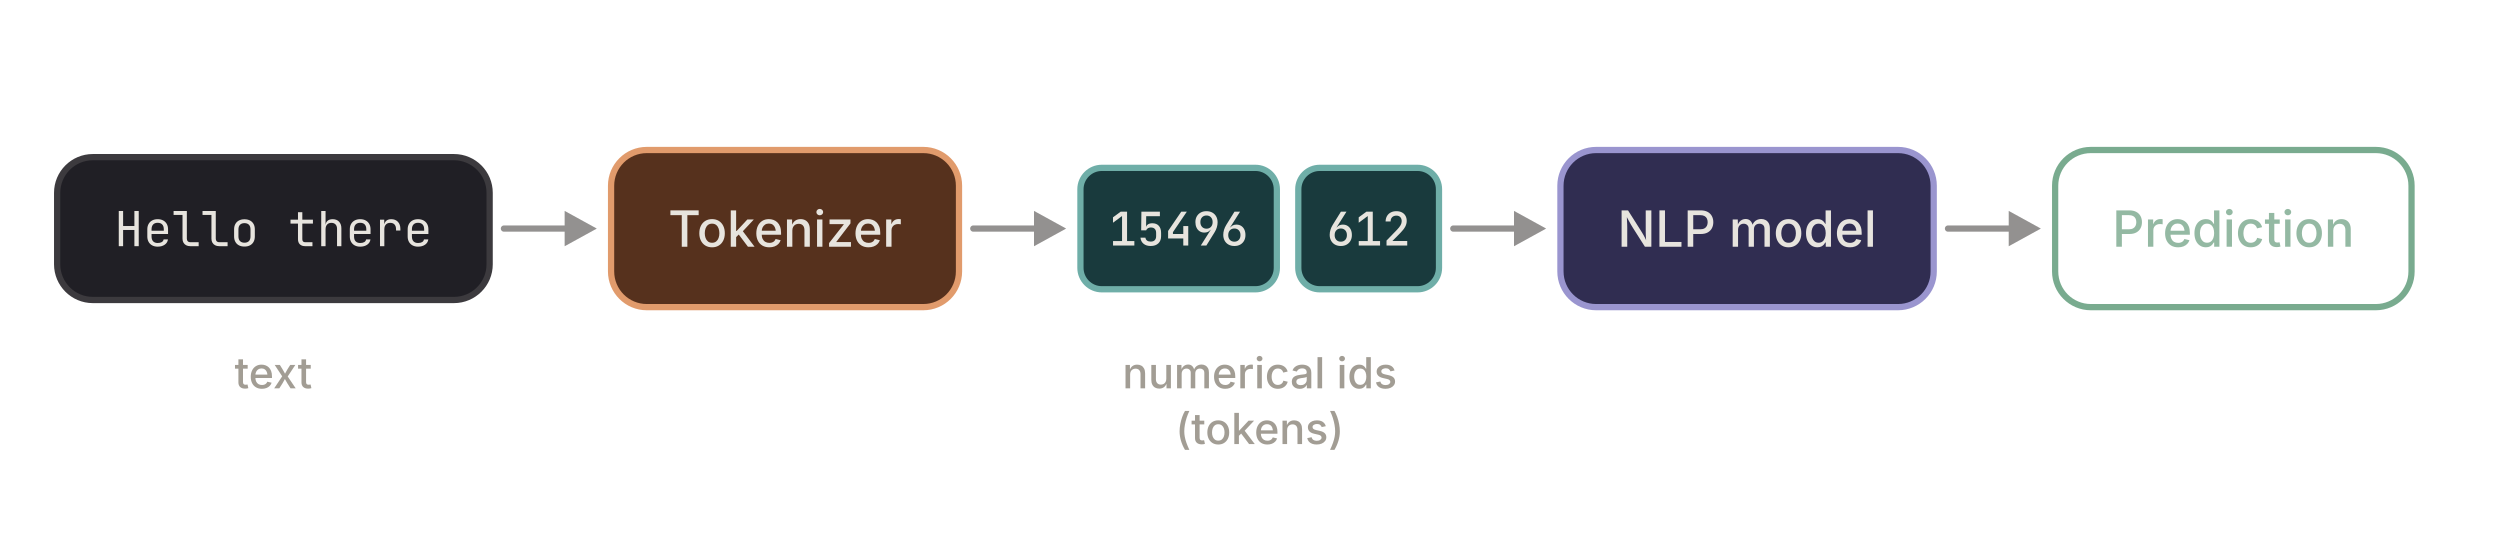
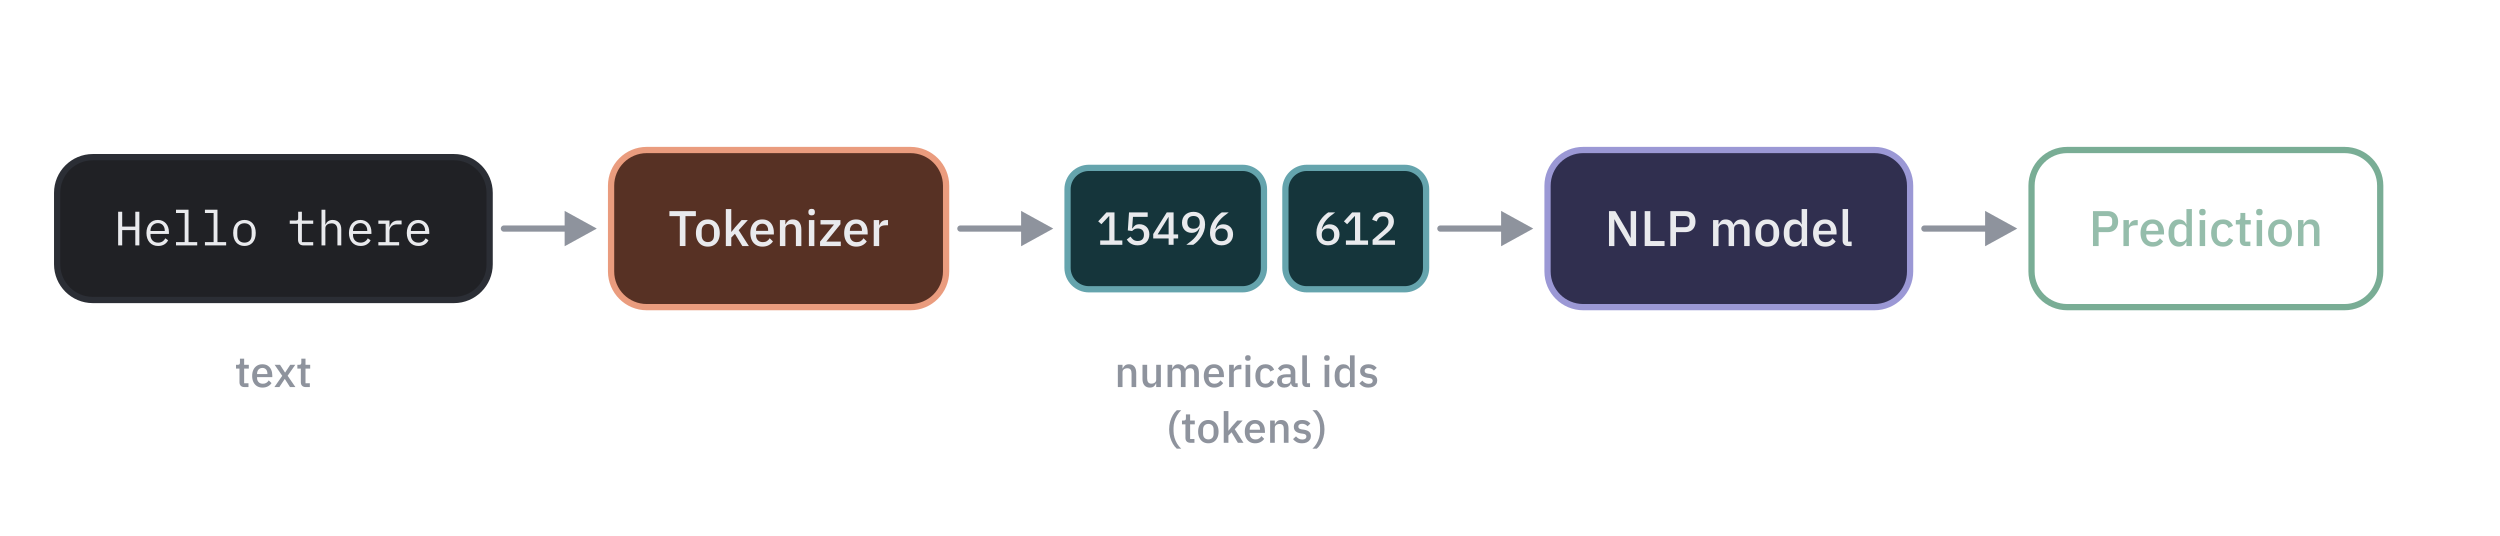
<svg xmlns="http://www.w3.org/2000/svg" width="700" height="150" viewBox="0 0 700 150" role="img" aria-label="How text reaches an NLP model: the text 'Hello there' goes into the tokenizer, which outputs the numerical ids (tokens) 15496 and 612; the NLP model turns them into a prediction.">
  <defs>
-     <path id="g-mono400-H" d="M93 0V730H183V418H417V730H507V0H417V336H183V0Z" />
-     <path id="g-mono400-e" d="M300 -10Q235 -10 186.5 16Q138 42 111.5 89.5Q85 137 85 200V350Q85 414 111.5 461Q138 508 186.5 534Q235 560 300 560Q365 560 413.5 534Q462 508 488.5 461Q515 414 515 350V253H173V200Q173 135 206 100.5Q239 66 300 66Q352 66 384 84.5Q416 103 423 140H513Q504 71 445.5 30.5Q387 -10 300 -10ZM427 313V350Q427 415 394.5 450Q362 485 300 485Q239 485 206 450Q173 415 173 350V321H434Z" />
-     <path id="g-mono400-h" d="M92 0V730H182V550V445H201L182 424Q182 489 221 524.5Q260 560 329 560Q412 560 461 509Q510 458 510 370V0H420V360Q420 419 388.5 451.5Q357 484 303 484Q247 484 214.5 449Q182 414 182 350V0Z" />
-     <path id="g-mono400-l" d="M375 0Q327 0 291 19Q255 38 235 73Q215 108 215 155V648H30V730H305V155Q305 121 324 101.5Q343 82 375 82H550V0Z" />
-     <path id="g-mono400-o" d="M300 -8Q234 -8 186 17Q138 42 111.5 89.5Q85 137 85 202V348Q85 414 111.5 461Q138 508 186 533Q234 558 300 558Q366 558 414 533Q462 508 488.5 461Q515 414 515 349V202Q515 137 488.5 89.5Q462 42 414 17Q366 -8 300 -8ZM300 72Q359 72 392 105Q425 138 425 202V348Q425 412 392 445Q359 478 300 478Q242 478 208.5 445Q175 412 175 348V202Q175 138 208.5 105Q242 72 300 72Z" />
-     <path id="g-mono400-r" d="M111 0V550H199V445H220L191 380Q191 469 229.5 514.5Q268 560 344 560Q431 560 482.5 505.5Q534 451 534 358V325H444V350Q444 415 412.5 449.5Q381 484 323 484Q266 484 233.5 449Q201 414 201 350V0Z" />
-     <path id="g-mono400-t" d="M360 0Q289 0 249.5 38Q210 76 210 145V468H55V550H210V705H300V550H520V468H300V145Q300 82 360 82H510V0Z" />
-     <path id="g-mono500-five" d="M298 -10Q203 -10 144 38.5Q85 87 78 169H185Q190 129 219 107Q248 85 299 85Q356 85 385.5 115.5Q415 146 415 201V272Q415 328 386 358.5Q357 389 300 389Q264 389 238 372.5Q212 356 200 327H93L98 730H496V632H201L199 405H227L198 379Q198 426 235 453Q272 480 334 480Q423 480 472.5 425.5Q522 371 522 272V201Q522 104 463 47Q404 -10 298 -10Z" />
-     <path id="g-mono500-four" d="M400 0V152H73V314L357 730H477L177 288V249H400V420H507V0Z" />
-     <path id="g-mono500-nine" d="M177 0 389 336 384 339Q364 310 330.5 294.5Q297 279 256 279Q197 279 153 307Q109 335 85 386Q61 437 61 505Q61 576 91 628.5Q121 681 174.5 710.5Q228 740 299 740Q371 740 425 710Q479 680 509 626Q539 572 539 500Q539 447 522.5 392Q506 337 475 287L297 0ZM300 363Q360 363 396 402Q432 441 432 505Q432 569 396 608Q360 647 300 647Q240 647 204 608Q168 569 168 505Q168 441 204 402Q240 363 300 363Z" />
-     <path id="g-mono500-one" d="M87 0V96H281V636L86 491V608L253 730H389V96H546V0Z" />
-     <path id="g-mono500-six" d="M301 -10Q229 -10 175 20Q121 50 91 104.5Q61 159 61 230Q61 284 77.5 338.5Q94 393 125 443L303 730H423L211 394L216 391Q236 420 269.5 435.5Q303 451 344 451Q403 451 447 423Q491 395 515 344.5Q539 294 539 225Q539 155 509 102Q479 49 426 19.5Q373 -10 301 -10ZM300 83Q360 83 396 122Q432 161 432 225Q432 289 396 328Q360 367 300 367Q240 367 204 328Q168 289 168 225Q168 161 204 122Q240 83 300 83Z" />
-     <path id="g-mono500-two" d="M85 0V107L311 340Q363 394 387.5 437.5Q412 481 412 524Q412 580 381.5 612Q351 644 298 644Q240 644 206.5 610.5Q173 577 173 519H65Q67 587 96 636.5Q125 686 177 713Q229 740 299 740Q366 740 416 714Q466 688 493 641Q520 594 520 530Q520 465 486.5 403Q453 341 377 265L212 98H531V0Z" />
-     <path id="g-sans500-L" d="M165 0V1490H393V196H1068V0Z" />
-     <path id="g-sans500-N" d="M165 0V1490H428L989 603Q1017 559 1052 498Q1087 437 1126 360.5Q1165 284 1203 194H1175Q1166 279 1161.5 362.5Q1157 446 1155 519Q1153 592 1153 642V1490H1384V0H1120L617 793Q577 858 538.5 924Q500 990 453.5 1076.5Q407 1163 340 1287H376Q381 1177 386 1081.5Q391 986 393.5 912.5Q396 839 396 795V0Z" />
-     <path id="g-sans500-P" d="M165 0V1490H699Q871 1490 986 1426Q1101 1362 1158 1253Q1215 1144 1215 1006Q1215 868 1157.5 758.5Q1100 649 985 585.5Q870 522 697 522H332V715H675Q785 715 853 753Q921 791 952.5 857Q984 923 984 1006Q984 1090 952.5 1155.5Q921 1221 852.5 1258Q784 1295 673 1295H393V0Z" />
-     <path id="g-sans500-T" d="M90 1294V1490H1247V1294H784V0H555V1294Z" />
-     <path id="g-sans500-a" d="M461 -25Q355 -25 269 14.5Q183 54 133 130Q83 206 83 316Q83 411 119.5 472Q156 533 218.5 569Q281 605 357.5 623Q434 641 513 650Q612 662 674 669.5Q736 677 765.5 694.5Q795 712 795 751V757Q795 820 771 863Q747 906 699.5 929.5Q652 953 581 953Q508 953 455.5 930.5Q403 908 370.5 873Q338 838 322 800L115 854Q153 954 224 1015Q295 1076 387 1104Q479 1132 577 1132Q645 1132 721 1116Q797 1100 864 1058Q931 1016 973 940Q1015 864 1015 742V0H802V153H791Q769 110 726 69Q683 28 617.5 1.5Q552 -25 461 -25ZM510 152Q600 152 664 187Q728 222 762 280Q796 338 796 403V546Q784 534 750.5 524.5Q717 515 674 507.5Q631 500 591 495Q551 490 525 487Q463 479 411.5 460Q360 441 329.5 406Q299 371 299 313Q299 260 326.5 224Q354 188 401 170Q448 152 510 152Z" />
-     <path id="g-sans500-c" d="M618 -23Q460 -23 343 49Q226 121 161 251Q96 381 96 553Q96 727 161 857.5Q226 988 343 1060Q460 1132 618 1132Q705 1132 781 1109.5Q857 1087 918.5 1044.5Q980 1002 1022.5 940.5Q1065 879 1086 802L877 752Q866 795 843 830.5Q820 866 787.5 892Q755 918 712.5 932Q670 946 619 946Q518 946 451.5 892.5Q385 839 352.5 750Q320 661 320 553Q320 446 352.5 357.5Q385 269 451.5 216Q518 163 619 163Q671 163 714 177.5Q757 192 791 218.5Q825 245 848 282.5Q871 320 881 365L1089 315Q1069 236 1026 173.5Q983 111 921.5 67Q860 23 783 0Q706 -23 618 -23Z" />
-     <path id="g-sans500-d" d="M564 -22Q428 -22 322 47.5Q216 117 156 246.5Q96 376 96 556Q96 738 157 867Q218 996 324 1064Q430 1132 564 1132Q668 1132 731.5 1097.5Q795 1063 831 1017Q867 971 886 936H898V1490H1118V0H904V175H886Q867 139 830 93Q793 47 729 12.5Q665 -22 564 -22ZM612 165Q706 165 770.5 215Q835 265 868.5 353.5Q902 442 902 558Q902 675 869 761.5Q836 848 771.5 896.5Q707 945 612 945Q515 945 450.5 894Q386 843 353.5 755.5Q321 668 321 558Q321 447 354 358Q387 269 452 217Q517 165 612 165Z" />
-     <path id="g-sans500-e" d="M630 -23Q465 -23 345 48Q225 119 160.5 248Q96 377 96 551Q96 723 159.5 854Q223 985 339 1058.5Q455 1132 611 1132Q707 1132 796 1100.5Q885 1069 956 1002Q1027 935 1068.5 828.5Q1110 722 1110 570V492H219V656H997L894 602Q894 705 862 783.5Q830 862 767.5 906Q705 950 611 950Q518 950 452 905Q386 860 351.5 786.5Q317 713 317 626V514Q317 399 356.5 319.5Q396 240 467 199.5Q538 159 632 159Q694 159 744 176.5Q794 194 830.5 229.5Q867 265 886 317L1093 268Q1066 182 1002.5 116Q939 50 844.5 13.5Q750 -23 630 -23Z" />
-     <path id="g-sans500-i" d="M148 0V1118H368V0ZM259 1289Q202 1289 161.5 1327Q121 1365 121 1419Q121 1474 161.5 1512Q202 1550 259 1550Q316 1550 357 1512Q398 1474 398 1419Q398 1365 357 1327Q316 1289 259 1289Z" />
-     <path id="g-sans500-k" d="M351 377V646H388L829 1118H1093L588 577H551ZM148 0V1490H368V0ZM852 0 455 528 607 684 1124 0Z" />
-     <path id="g-sans500-l" d="M368 1490V0H148V1490Z" />
-     <path id="g-sans500-m" d="M148 0V1118H357L363 859H346Q370 954 420 1015Q470 1076 537 1106.5Q604 1137 677 1137Q799 1137 874 1061.5Q949 986 975 851H947Q969 943 1023 1007Q1077 1071 1153.5 1104Q1230 1137 1317 1137Q1416 1137 1496.5 1094Q1577 1051 1624 966Q1671 881 1671 754V0H1451V732Q1451 844 1388.5 894Q1326 944 1241 944Q1172 944 1122 915Q1072 886 1045 834.5Q1018 783 1018 716V0H801V746Q801 836 743.5 890Q686 944 597 944Q536 944 483.5 915.5Q431 887 399.5 831.5Q368 776 368 695V0Z" />
-     <path id="g-sans500-n" d="M368 662V0H148V1118H358L360 844H337Q386 994 479 1063Q572 1132 704 1132Q818 1132 903 1084Q988 1036 1036 942.5Q1084 849 1084 710V0H864V683Q864 804 801 872Q738 940 628 940Q554 940 495 907.5Q436 875 402 813Q368 751 368 662Z" />
-     <path id="g-sans500-o" d="M618 -23Q461 -23 343.5 49Q226 121 161 251Q96 381 96 553Q96 727 161 857.5Q226 988 343.5 1060Q461 1132 618 1132Q776 1132 893.5 1060Q1011 988 1076 857.5Q1141 727 1141 553Q1141 381 1076 251Q1011 121 893.5 49Q776 -23 618 -23ZM618 163Q720 163 786.5 216.5Q853 270 885.5 358.5Q918 447 918 553Q918 660 885.5 749.5Q853 839 786.5 892.5Q720 946 618 946Q517 946 451 892.5Q385 839 352.5 750Q320 661 320 553Q320 447 352.5 358.5Q385 270 451 216.5Q517 163 618 163Z" />
-     <path id="g-sans500-parenleft" d="M202 607Q202 771 235.5 949.5Q269 1128 327 1293.5Q385 1459 460 1581H669Q594 1425 539 1255.5Q484 1086 455 920Q426 754 426 607Q426 475 451.5 340Q477 205 531 53.5Q585 -98 669 -279H460Q333 -64 267.5 161Q202 386 202 607Z" />
-     <path id="g-sans500-parenright" d="M86 -279Q173 -94 226.5 58.5Q280 211 305 345Q330 479 330 607Q330 754 300.5 920Q271 1086 216.5 1255.5Q162 1425 86 1581H296Q371 1459 429.5 1293.5Q488 1128 521 949Q554 770 554 607Q554 383 487.5 158Q421 -67 296 -279Z" />
-     <path id="g-sans500-r" d="M148 0V1118H361V938H373Q404 1030 481 1082Q558 1134 656 1134Q677 1134 704 1132.5Q731 1131 749 1128V918Q737 922 703 926Q669 930 634 930Q558 930 497 898Q436 866 402 809.5Q368 753 368 679V0Z" />
-     <path id="g-sans500-s" d="M549 -23Q428 -23 333.5 12Q239 47 178.5 115.5Q118 184 98 283L305 326Q328 239 391 197Q454 155 551 155Q657 155 720 199.5Q783 244 783 306Q783 360 744.5 395Q706 430 626 447L438 490Q282 525 206 602Q130 679 130 799Q130 899 186 974Q242 1049 339 1090.5Q436 1132 563 1132Q684 1132 770 1097Q856 1062 909.5 999Q963 936 986 853L789 810Q768 869 716 913.5Q664 958 565 958Q474 958 413 917Q352 876 352 813Q352 757 392.5 722.5Q433 688 525 667L705 627Q860 592 935 517Q1010 442 1010 325Q1010 223 951.5 144.5Q893 66 789.5 21.5Q686 -23 549 -23Z" />
-     <path id="g-sans500-t" d="M626 1118V939H20V1118ZM183 1384H403V302Q403 235 431.5 203.5Q460 172 525 172Q542 172 570 176Q598 180 618 184L657 8Q622 -4 582 -9.5Q542 -15 503 -15Q351 -15 267 63.5Q183 142 183 284Z" />
-     <path id="g-sans500-u" d="M529 -14Q415 -14 329 34Q243 82 195.5 176Q148 270 148 408V1118H368V435Q368 314 431.5 246Q495 178 604 178Q679 178 737.5 210.5Q796 243 830 305.5Q864 368 864 456V1118H1084V0H874L873 274H894Q845 122 751 54Q657 -14 529 -14Z" />
-     <path id="g-sans500-x" d="M57 0 496 659 495 489 80 1118H328L454 914Q506 830 545.5 753Q585 676 626 604H525Q568 676 604 753Q640 830 694 914L823 1118H1067L648 483V648L1084 0H837L687 238Q635 321 596 396Q557 471 516 541H618Q578 471 542 396Q506 321 454 238L302 0Z" />
-     <path id="g-sans500-z" d="M124 0V150L726 916V926H143V1118H1001V956L422 202V192H1021V0Z" />
+     <path id="g-mono400-H" d="M436 317H164V0H80V698H164V390H436V698H520V0H436Z" />
+     <path id="g-mono400-e" d="M309 -12Q253 -12 208.5 7Q164 26 132.5 61.5Q101 97 84 146.5Q67 196 67 257Q67 319 84.5 369Q102 419 133 454.5Q164 490 207.5 509Q251 528 304 528Q356 528 398.5 509Q441 490 471 456.5Q501 423 517 377Q533 331 533 276V238H151V214Q151 180 162 151Q173 122 193.5 101Q214 80 243.5 68.5Q273 57 309 57Q361 57 399 81Q437 105 457 147L516 107Q493 55 439.5 21.5Q386 -12 309 -12ZM304 462Q271 462 243 450Q215 438 194.5 417Q174 396 162.5 367.5Q151 339 151 305V298H447V309Q447 343 436.5 371Q426 399 407.5 419.5Q389 440 362.5 451Q336 462 304 462Z" />
+     <path id="g-mono400-h" d="M98 740H178V432H182Q190 451 202 468.5Q214 486 231.5 499Q249 512 273 520Q297 528 329 528Q410 528 459 476.5Q508 425 508 331V0H428V317Q428 388 397 422.5Q366 457 306 457Q282 457 259 451Q236 445 218 433Q200 421 189 402Q178 383 178 358V0H98Z" />
+     <path id="g-mono400-l" d="M80 68H260V672H80V740H340V68H520V0H80Z" />
+     <path id="g-mono400-o" d="M300 -12Q246 -12 202.5 7Q159 26 128.5 61.5Q98 97 82 146.5Q66 196 66 258Q66 319 82 369Q98 419 128.5 454.5Q159 490 202.5 509Q246 528 300 528Q354 528 397.5 509Q441 490 471.5 454.5Q502 419 518 369Q534 319 534 258Q534 196 518 146.5Q502 97 471.5 61.5Q441 26 397.5 7Q354 -12 300 -12ZM300 57Q367 57 408 97Q449 137 449 221V295Q449 379 408 419Q367 459 300 459Q233 459 192 419Q151 379 151 295V221Q151 137 192 97Q233 57 300 57Z" />
+     <path id="g-mono400-r" d="M77 68H228V448H77V516H308V386H313Q329 447 373.5 481.5Q418 516 487 516H559V436H462Q393 436 350.5 396Q308 356 308 291V68H508V0H77Z" />
+     <path id="g-mono400-t" d="M325 0Q266 0 238.5 33Q211 66 211 118V448H39V516H167Q193 516 203.5 526.5Q214 537 214 563V698H291V516H526V448H291V68H526V0Z" />
+     <path id="g-mono500-five" d="M511 601H194L176 353H184Q208 394 242 418.5Q276 443 335 443Q380 443 418.5 428Q457 413 485.5 385Q514 357 530.5 316.5Q547 276 547 225Q547 173 530 129.5Q513 86 481 54.5Q449 23 402 5.5Q355 -12 295 -12Q248 -12 211.5 -1.5Q175 9 146.5 26.5Q118 44 97 66.5Q76 89 60 113L142 177Q155 157 169.5 139.5Q184 122 202 109Q220 96 243.5 89Q267 82 297 82Q362 82 396 117.5Q430 153 430 214V222Q430 283 395.5 317Q361 351 297 351Q250 351 223 334Q196 317 176 296L83 309L109 698H511Z" />
+     <path id="g-mono500-four" d="M362 0V136H30V232L322 698H469V224H567V136H469V0ZM125 224H362V595H356Z" />
+     <path id="g-mono500-nine" d="M547 438Q547 362 524 295Q501 228 464 172Q427 116 382 72Q337 28 293 0H143Q203 43 251 83Q299 123 334.5 165Q370 207 394 253.5Q418 300 431 357L424 359Q413 338 398 319.5Q383 301 363 287Q343 273 317 265Q291 257 258 257Q213 257 175 272Q137 287 109 315.5Q81 344 65.5 384Q50 424 50 474Q50 526 67.5 569.5Q85 613 117.5 644Q150 675 196 692.5Q242 710 298 710Q356 710 402.5 691Q449 672 481 636.5Q513 601 530 551Q547 501 547 438ZM299 346Q362 346 397 380.5Q432 415 432 478V488Q432 551 397 585.5Q362 620 299 620Q235 620 200 585.5Q165 551 165 488V478Q165 415 200 380.5Q235 346 299 346Z" />
+     <path id="g-mono500-one" d="M88 0V93H284V616H276L114 443L45 505L223 698H396V93H565V0Z" />
+     <path id="g-mono500-six" d="M302 -12Q243 -12 197 7Q151 26 119 61.5Q87 97 70 147Q53 197 53 260Q53 336 76 403Q99 470 136 526Q173 582 218 625.5Q263 669 307 698H457Q397 655 349 615Q301 575 265.5 533Q230 491 206 444.5Q182 398 169 341L176 339Q187 360 202 378.5Q217 397 237 411Q257 425 283 433Q309 441 342 441Q387 441 425 426Q463 411 491 382.5Q519 354 534.5 314Q550 274 550 224Q550 172 532.5 128.5Q515 85 482.5 54Q450 23 404 5.5Q358 -12 302 -12ZM301 78Q365 78 400 112.5Q435 147 435 210V220Q435 283 400 317.5Q365 352 301 352Q238 352 203 317.5Q168 283 168 220V210Q168 147 203 112.5Q238 78 301 78Z" />
+     <path id="g-mono500-two" d="M545 0H63V107L291 306Q345 354 374.5 397Q404 440 404 488V499Q404 554 374 583.5Q344 613 287 613Q229 613 197.5 582Q166 551 152 503L54 540Q64 573 83 603.5Q102 634 131.5 658Q161 682 201.5 696Q242 710 295 710Q349 710 391.5 694.5Q434 679 463 652Q492 625 507 587.5Q522 550 522 505Q522 463 509.5 427.5Q497 392 474.5 359.5Q452 327 421 297Q390 267 353 237L184 95H545Z" />
+     <path id="g-sans500-L" d="M483 0H86V698H199V100H483Z" />
+     <path id="g-sans500-N" d="M502 0 274 385 197 534H194V382V0H86V698H213L440 313L517 164H520V316V698H628V0Z" />
+     <path id="g-sans500-P" d="M199 0H86V698H386Q450 698 495.5 672Q541 646 565 599Q589 552 589 488Q589 425 565 378Q541 331 495.5 304.5Q450 278 386 278H199ZM199 599V377H379Q407 377 427.5 387Q448 397 459 416.5Q470 436 470 464V512Q470 541 459 560Q448 579 427.5 589Q407 599 379 599Z" />
+     <path id="g-sans500-T" d="M553 598H345V0H232V598H24V698H553Z" />
+     <path id="g-sans500-a" d="M520 0H459Q429 0 407.5 13.5Q386 27 375 52Q364 77 364 111V120L395 87H360Q345 39 305 13.5Q265 -12 208 -12Q128 -12 84 30Q40 72 40 143Q40 195 65.5 229.5Q91 264 140 281.5Q189 299 262 299H356V343Q356 390 330 416.5Q304 443 249 443Q204 443 174.5 422.5Q145 402 125 372L60 431Q86 475 133.5 503.5Q181 532 256 532Q356 532 410.5 484.5Q465 437 465 350V89H520ZM356 229H264Q207 229 179 211Q151 193 151 159V141Q151 107 175 89Q199 71 239 71Q273 71 299 81Q325 91 340.5 110Q356 129 356 154Z" />
+     <path id="g-sans500-c" d="M279 -12Q166 -12 104 61.5Q42 135 42 260Q42 385 104 458.5Q166 532 279 532Q357 532 407 497Q457 462 479 404L389 362Q378 398 350 419.5Q322 441 279 441Q219 441 188 403.5Q157 366 157 306V214Q157 154 188 116Q219 78 279 78Q326 78 355 101.5Q384 125 401 164L483 120Q458 56 406 22Q354 -12 279 -12Z" />
+     <path id="g-sans500-d" d="M405 0V86H400Q382 40 344 14Q306 -12 254 -12Q189 -12 142.5 20.5Q96 53 71.5 114Q47 175 47 260Q47 346 71.5 406.5Q96 467 142.5 499.5Q189 532 254 532Q306 532 345 506.5Q384 481 400 434H405V740H514V0ZM287 80Q320 80 346.5 91.5Q373 103 389 123.5Q405 144 405 174V350Q405 377 389 397Q373 417 346.5 428Q320 439 287 439Q231 439 196.5 402Q162 365 162 305V215Q162 155 196.5 117.5Q231 80 287 80Z" />
+     <path id="g-sans500-e" d="M283 -12Q209 -12 155 21.5Q101 55 71.5 116Q42 177 42 260Q42 343 71 403.5Q100 464 153 498Q206 532 280 532Q357 532 408.5 497.5Q460 463 486 404Q512 345 512 273V232H156V215Q156 155 191.5 116.5Q227 78 293 78Q341 78 374 99Q407 120 429 156L494 93Q464 46 409.5 17Q355 -12 283 -12ZM282 447Q244 447 215.5 429.5Q187 412 171.5 381.5Q156 351 156 311V304H398V314Q398 354 384 384Q370 414 344 430.5Q318 447 282 447Z" />
+     <path id="g-sans500-i" d="M133 613Q99 613 83.5 629Q68 645 68 670V687Q68 712 83.5 728Q99 744 133 744Q167 744 182 728Q197 712 197 687V670Q197 645 182 629Q167 613 133 613ZM78 0V520H187V0Z" />
+     <path id="g-sans500-k" d="M78 0V740H187V385V285H192L265 377L394 520H519L335 317L539 0H408L260 245L187 169V0Z" />
+     <path id="g-sans500-l" d="M259 0H190Q134 0 106 29.5Q78 59 78 109V740H187V89H259Z" />
+     <path id="g-sans500-m" d="M187 0H78V520H187V434H192Q208 475 240.5 503.5Q273 532 332 532Q384 532 425 506.5Q466 481 485 426H488Q502 469 542 500.5Q582 532 646 532Q724 532 766.5 479Q809 426 809 330V0H700V317Q700 378 677 408.5Q654 439 605 439Q578 439 553 429.5Q528 420 513 400Q498 380 498 350V0H389V317Q389 378 366 408.5Q343 439 295 439Q268 439 243 429.5Q218 420 202.5 400Q187 380 187 350Z" />
+     <path id="g-sans500-n" d="M187 0H78V520H187V434H192Q209 476 243.5 504Q278 532 338 532Q418 532 462.5 479Q507 426 507 330V0H398V317Q398 378 374.5 408.5Q351 439 300 439Q271 439 245.5 429.5Q220 420 203.5 400Q187 380 187 350Z" />
+     <path id="g-sans500-o" d="M281 -12Q208 -12 154.5 21.5Q101 55 71.5 116Q42 177 42 260Q42 343 71.5 404Q101 465 154.5 498.5Q208 532 281 532Q353 532 406.5 498.5Q460 465 489.5 404Q519 343 519 260Q519 177 489.5 116Q460 55 406.5 21.5Q353 -12 281 -12ZM281 79Q337 79 370.5 113.5Q404 148 404 216V304Q404 372 370.5 406.5Q337 441 281 441Q226 441 191.5 406.5Q157 372 157 304V216Q157 148 191.5 113.5Q226 79 281 79Z" />
+     <path id="g-sans500-parenleft" d="M63 312Q63 409 87 494.5Q111 580 151 648.5Q191 717 242 760H345Q291 710 250.5 643.5Q210 577 188 502Q166 427 166 351V271Q166 194 188.5 118Q211 42 251 -23.5Q291 -89 345 -137H241Q193 -95 152.5 -27Q112 41 87.5 128Q63 215 63 312Z" />
+     <path id="g-sans500-parenright" d="M273 312Q273 215 249 128.5Q225 42 184.5 -26.5Q144 -95 94 -137H-8Q46 -89 86 -22.5Q126 44 148 119.5Q170 195 170 271V351Q170 428 148 503.5Q126 579 86 645Q46 711 -8 760H95Q145 717 185 649Q225 581 249 495Q273 409 273 312Z" />
+     <path id="g-sans500-r" d="M187 0H78V520H187V417H192Q200 443 217.5 466.5Q235 490 264 505Q293 520 335 520H364V415H321Q278 415 248 405Q218 395 202.5 377Q187 359 187 332Z" />
+     <path id="g-sans500-s" d="M243 -12Q170 -12 119.5 14Q69 40 32 86L102 150Q131 116 166.5 96Q202 76 249 76Q297 76 320.5 94.5Q344 113 344 146Q344 171 327.5 188Q311 205 270 211L222 217Q170 225 131 243Q92 261 71.5 292.5Q51 324 51 372Q51 448 104.5 490Q158 532 244 532Q291 532 326 522Q361 512 388 493.5Q415 475 438 449L371 385Q351 409 318.5 426.5Q286 444 244 444Q200 444 178 426.5Q156 409 156 379Q156 349 175.5 334Q195 319 236 312L284 306Q370 293 409.5 255.5Q449 218 449 155Q449 105 423.5 67.5Q398 30 352 9Q306 -12 243 -12Z" />
+     <path id="g-sans500-t" d="M317 0H222Q166 0 136.5 30.5Q107 61 107 114V431H26V520H70Q97 520 107.5 532Q118 544 118 571V662H216V520H325V431H216V89H317Z" />
+     <path id="g-sans500-u" d="M393 0V86H388Q374 47 340.5 17.5Q307 -12 242 -12Q163 -12 118 40.5Q73 93 73 189V520H182V203Q182 143 206.5 111.5Q231 80 281 80Q310 80 335.5 90Q361 100 377 120Q393 140 393 170V520H502V0Z" />
+     <path id="g-sans500-x" d="M20 0 203 263 25 520H151L268 339H271L390 520H507L329 264L510 0H384L264 189H261L136 0Z" />
+     <path id="g-sans500-z" d="M451 0H36V88L315 431H45V520H444V436L161 89H451Z" />
  </defs>
-   <path d="M141.1 64 L159.9 64" fill="none" stroke="#939190" stroke-width="1.75" stroke-linecap="round" stroke-linejoin="round" />
-   <path d="M167.1 64 L158.1 68.95 L158.1 59.05 Z" fill="#939190" />
-   <path d="M272.52 64 L291.32 64" fill="none" stroke="#939190" stroke-width="1.75" stroke-linecap="round" stroke-linejoin="round" />
-   <path d="M298.52 64 L289.52 68.95 L289.52 59.05 Z" fill="#939190" />
-   <path d="M406.92 64 L425.72 64" fill="none" stroke="#939190" stroke-width="1.75" stroke-linecap="round" stroke-linejoin="round" />
-   <path d="M432.92 64 L423.92 68.95 L423.92 59.05 Z" fill="#939190" />
-   <path d="M545.44 64 L564.24 64" fill="none" stroke="#939190" stroke-width="1.75" stroke-linecap="round" stroke-linejoin="round" />
-   <path d="M571.44 64 L562.44 68.95 L562.44 59.05 Z" fill="#939190" />
-   <rect x="16" y="44" width="121.1" height="40" rx="10" fill="#201F25" stroke="#3C3A3E" stroke-width="1.75" />
-   <g fill="#E7E4DE">
-     <use href="#g-mono400-H" transform="translate(32 68.93) scale(0.0135 -0.0135)" />
-     <use href="#g-mono400-e" transform="translate(40.1 68.93) scale(0.0135 -0.0135)" />
-     <use href="#g-mono400-l" transform="translate(48.2 68.93) scale(0.0135 -0.0135)" />
-     <use href="#g-mono400-l" transform="translate(56.3 68.93) scale(0.0135 -0.0135)" />
-     <use href="#g-mono400-o" transform="translate(64.4 68.93) scale(0.0135 -0.0135)" />
-     <use href="#g-mono400-t" transform="translate(80.6 68.93) scale(0.0135 -0.0135)" />
-     <use href="#g-mono400-h" transform="translate(88.7 68.93) scale(0.0135 -0.0135)" />
-     <use href="#g-mono400-e" transform="translate(96.8 68.93) scale(0.0135 -0.0135)" />
-     <use href="#g-mono400-r" transform="translate(104.9 68.93) scale(0.0135 -0.0135)" />
-     <use href="#g-mono400-e" transform="translate(113 68.93) scale(0.0135 -0.0135)" />
+   <path d="M141.1 64 L159.9 64" fill="none" stroke="#8E939D" stroke-width="1.75" stroke-linecap="round" stroke-linejoin="round" />
+   <path d="M167.1 64 L158.1 68.95 L158.1 59.05 Z" fill="#8E939D" />
+   <path d="M268.91 64 L287.71 64" fill="none" stroke="#8E939D" stroke-width="1.75" stroke-linecap="round" stroke-linejoin="round" />
+   <path d="M294.91 64 L285.91 68.95 L285.91 59.05 Z" fill="#8E939D" />
+   <path d="M403.31 64 L422.11 64" fill="none" stroke="#8E939D" stroke-width="1.75" stroke-linecap="round" stroke-linejoin="round" />
+   <path d="M429.31 64 L420.31 68.95 L420.31 59.05 Z" fill="#8E939D" />
+   <path d="M538.83 64 L557.63 64" fill="none" stroke="#8E939D" stroke-width="1.75" stroke-linecap="round" stroke-linejoin="round" />
+   <path d="M564.83 64 L555.83 68.95 L555.83 59.05 Z" fill="#8E939D" />
+   <rect x="16" y="44" width="121.1" height="40" rx="10" fill="#202125" stroke="#2B2E35" stroke-width="1.75" />
+   <g fill="#E9EAED">
+     <use href="#g-mono400-H" transform="translate(32 68.71) scale(0.0135 -0.0135)" />
+     <use href="#g-mono400-e" transform="translate(40.1 68.71) scale(0.0135 -0.0135)" />
+     <use href="#g-mono400-l" transform="translate(48.2 68.71) scale(0.0135 -0.0135)" />
+     <use href="#g-mono400-l" transform="translate(56.3 68.71) scale(0.0135 -0.0135)" />
+     <use href="#g-mono400-o" transform="translate(64.4 68.71) scale(0.0135 -0.0135)" />
+     <use href="#g-mono400-t" transform="translate(80.6 68.71) scale(0.0135 -0.0135)" />
+     <use href="#g-mono400-h" transform="translate(88.7 68.71) scale(0.0135 -0.0135)" />
+     <use href="#g-mono400-e" transform="translate(96.8 68.71) scale(0.0135 -0.0135)" />
+     <use href="#g-mono400-r" transform="translate(104.9 68.71) scale(0.0135 -0.0135)" />
+     <use href="#g-mono400-e" transform="translate(113 68.71) scale(0.0135 -0.0135)" />
  </g>
-   <rect x="171.1" y="42" width="97.42" height="44" rx="10" fill="#56311D" stroke="#E19B6C" stroke-width="1.75" />
-   <g fill="#E7E4DE">
-     <use href="#g-sans500-T" transform="translate(187.1 69.09) scale(0.00683594 -0.00683594)" />
-     <use href="#g-sans500-o" transform="translate(195.15 69.09) scale(0.00683594 -0.00683594)" />
-     <use href="#g-sans500-k" transform="translate(203.6 69.09) scale(0.00683594 -0.00683594)" />
-     <use href="#g-sans500-e" transform="translate(211.11 69.09) scale(0.00683594 -0.00683594)" />
-     <use href="#g-sans500-n" transform="translate(219.34 69.09) scale(0.00683594 -0.00683594)" />
-     <use href="#g-sans500-i" transform="translate(227.76 69.09) scale(0.00683594 -0.00683594)" />
-     <use href="#g-sans500-z" transform="translate(231.29 69.09) scale(0.00683594 -0.00683594)" />
-     <use href="#g-sans500-e" transform="translate(238.88 69.09) scale(0.00683594 -0.00683594)" />
-     <use href="#g-sans500-r" transform="translate(247.11 69.09) scale(0.00683594 -0.00683594)" />
+   <rect x="171.1" y="42" width="93.81" height="44" rx="10" fill="#573124" stroke="#EA9C7E" stroke-width="1.75" />
+   <g fill="#E9EAED">
+     <use href="#g-sans500-T" transform="translate(187.1 68.89) scale(0.014 -0.014)" />
+     <use href="#g-sans500-o" transform="translate(194.27 68.89) scale(0.014 -0.014)" />
+     <use href="#g-sans500-k" transform="translate(202.14 68.89) scale(0.014 -0.014)" />
+     <use href="#g-sans500-e" transform="translate(209.51 68.89) scale(0.014 -0.014)" />
+     <use href="#g-sans500-n" transform="translate(217.28 68.89) scale(0.014 -0.014)" />
+     <use href="#g-sans500-i" transform="translate(225.4 68.89) scale(0.014 -0.014)" />
+     <use href="#g-sans500-z" transform="translate(229.11 68.89) scale(0.014 -0.014)" />
+     <use href="#g-sans500-e" transform="translate(235.78 68.89) scale(0.014 -0.014)" />
+     <use href="#g-sans500-r" transform="translate(243.55 68.89) scale(0.014 -0.014)" />
  </g>
-   <rect x="302.52" y="47" width="55" height="34" rx="6" fill="#193A3D" stroke="#6FAEA8" stroke-width="1.75" />
-   <g fill="#E7E4DE">
-     <use href="#g-mono500-one" transform="translate(310.52 68.75) scale(0.013 -0.013)" />
-     <use href="#g-mono500-five" transform="translate(318.32 68.75) scale(0.013 -0.013)" />
-     <use href="#g-mono500-four" transform="translate(326.12 68.75) scale(0.013 -0.013)" />
-     <use href="#g-mono500-nine" transform="translate(333.92 68.75) scale(0.013 -0.013)" />
-     <use href="#g-mono500-six" transform="translate(341.72 68.75) scale(0.013 -0.013)" />
+   <rect x="298.91" y="47" width="55" height="34" rx="6" fill="#15353B" stroke="#65A4AD" stroke-width="1.75" />
+   <g fill="#E9EAED">
+     <use href="#g-mono500-one" transform="translate(306.91 68.54) scale(0.013 -0.013)" />
+     <use href="#g-mono500-five" transform="translate(314.71 68.54) scale(0.013 -0.013)" />
+     <use href="#g-mono500-four" transform="translate(322.51 68.54) scale(0.013 -0.013)" />
+     <use href="#g-mono500-nine" transform="translate(330.31 68.54) scale(0.013 -0.013)" />
+     <use href="#g-mono500-six" transform="translate(338.11 68.54) scale(0.013 -0.013)" />
  </g>
-   <rect x="363.52" y="47" width="39.4" height="34" rx="6" fill="#193A3D" stroke="#6FAEA8" stroke-width="1.75" />
-   <g fill="#E7E4DE">
-     <use href="#g-mono500-six" transform="translate(371.52 68.75) scale(0.013 -0.013)" />
-     <use href="#g-mono500-one" transform="translate(379.32 68.75) scale(0.013 -0.013)" />
-     <use href="#g-mono500-two" transform="translate(387.12 68.75) scale(0.013 -0.013)" />
+   <rect x="359.91" y="47" width="39.4" height="34" rx="6" fill="#15353B" stroke="#65A4AD" stroke-width="1.75" />
+   <g fill="#E9EAED">
+     <use href="#g-mono500-six" transform="translate(367.91 68.54) scale(0.013 -0.013)" />
+     <use href="#g-mono500-one" transform="translate(375.71 68.54) scale(0.013 -0.013)" />
+     <use href="#g-mono500-two" transform="translate(383.51 68.54) scale(0.013 -0.013)" />
  </g>
-   <rect x="436.92" y="42" width="104.52" height="44" rx="10" fill="#302D51" stroke="#9A95CF" stroke-width="1.75" />
-   <g fill="#E7E4DE">
-     <use href="#g-sans500-N" transform="translate(452.92 69.09) scale(0.00683594 -0.00683594)" />
-     <use href="#g-sans500-L" transform="translate(463.51 69.09) scale(0.00683594 -0.00683594)" />
-     <use href="#g-sans500-P" transform="translate(471.42 69.09) scale(0.00683594 -0.00683594)" />
-     <use href="#g-sans500-m" transform="translate(484.14 69.09) scale(0.00683594 -0.00683594)" />
-     <use href="#g-sans500-o" transform="translate(496.57 69.09) scale(0.00683594 -0.00683594)" />
-     <use href="#g-sans500-d" transform="translate(505.03 69.09) scale(0.00683594 -0.00683594)" />
-     <use href="#g-sans500-e" transform="translate(513.68 69.09) scale(0.00683594 -0.00683594)" />
-     <use href="#g-sans500-l" transform="translate(521.91 69.09) scale(0.00683594 -0.00683594)" />
+   <rect x="433.31" y="42" width="101.52" height="44" rx="10" fill="#302F4F" stroke="#9B98D5" stroke-width="1.75" />
+   <g fill="#E9EAED">
+     <use href="#g-sans500-N" transform="translate(449.31 68.89) scale(0.014 -0.014)" />
+     <use href="#g-sans500-L" transform="translate(459.31 68.89) scale(0.014 -0.014)" />
+     <use href="#g-sans500-P" transform="translate(466.49 68.89) scale(0.014 -0.014)" />
+     <use href="#g-sans500-m" transform="translate(478.57 68.89) scale(0.014 -0.014)" />
+     <use href="#g-sans500-o" transform="translate(490.92 68.89) scale(0.014 -0.014)" />
+     <use href="#g-sans500-d" transform="translate(498.79 68.89) scale(0.014 -0.014)" />
+     <use href="#g-sans500-e" transform="translate(507.07 68.89) scale(0.014 -0.014)" />
+     <use href="#g-sans500-l" transform="translate(514.84 68.89) scale(0.014 -0.014)" />
  </g>
-   <rect x="575.44" y="42" width="99.79" height="44" rx="10" fill="none" stroke="#79AB8F" stroke-width="1.75" />
-   <g fill="#94B9A3">
-     <use href="#g-sans500-P" transform="translate(591.44 69.09) scale(0.00683594 -0.00683594)" />
-     <use href="#g-sans500-r" transform="translate(600.42 69.09) scale(0.00683594 -0.00683594)" />
-     <use href="#g-sans500-e" transform="translate(605.57 69.09) scale(0.00683594 -0.00683594)" />
-     <use href="#g-sans500-d" transform="translate(613.79 69.09) scale(0.00683594 -0.00683594)" />
-     <use href="#g-sans500-i" transform="translate(622.44 69.09) scale(0.00683594 -0.00683594)" />
-     <use href="#g-sans500-c" transform="translate(625.97 69.09) scale(0.00683594 -0.00683594)" />
-     <use href="#g-sans500-t" transform="translate(634.05 69.09) scale(0.00683594 -0.00683594)" />
-     <use href="#g-sans500-i" transform="translate(638.82 69.09) scale(0.00683594 -0.00683594)" />
-     <use href="#g-sans500-o" transform="translate(642.34 69.09) scale(0.00683594 -0.00683594)" />
-     <use href="#g-sans500-n" transform="translate(650.8 69.09) scale(0.00683594 -0.00683594)" />
+   <rect x="568.83" y="42" width="97.63" height="44" rx="10" fill="none" stroke="#79AD95" stroke-width="1.75" />
+   <g fill="#95BDAB">
+     <use href="#g-sans500-P" transform="translate(584.83 68.89) scale(0.014 -0.014)" />
+     <use href="#g-sans500-r" transform="translate(593.47 68.89) scale(0.014 -0.014)" />
+     <use href="#g-sans500-e" transform="translate(598.76 68.89) scale(0.014 -0.014)" />
+     <use href="#g-sans500-d" transform="translate(606.53 68.89) scale(0.014 -0.014)" />
+     <use href="#g-sans500-i" transform="translate(614.82 68.89) scale(0.014 -0.014)" />
+     <use href="#g-sans500-c" transform="translate(618.53 68.89) scale(0.014 -0.014)" />
+     <use href="#g-sans500-t" transform="translate(625.66 68.89) scale(0.014 -0.014)" />
+     <use href="#g-sans500-i" transform="translate(630.77 68.89) scale(0.014 -0.014)" />
+     <use href="#g-sans500-o" transform="translate(634.48 68.89) scale(0.014 -0.014)" />
+     <use href="#g-sans500-n" transform="translate(642.35 68.89) scale(0.014 -0.014)" />
  </g>
-   <g fill="#A29D94">
-     <use href="#g-sans500-t" transform="translate(65.68 108.73) scale(0.00585938 -0.00585938)" />
-     <use href="#g-sans500-e" transform="translate(69.65 108.73) scale(0.00585938 -0.00585938)" />
-     <use href="#g-sans500-x" transform="translate(76.44 108.73) scale(0.00585938 -0.00585938)" />
-     <use href="#g-sans500-t" transform="translate(83.34 108.73) scale(0.00585938 -0.00585938)" />
+   <g fill="#8E939D">
+     <use href="#g-sans500-t" transform="translate(65.77 108.38) scale(0.012 -0.012)" />
+     <use href="#g-sans500-e" transform="translate(70.1 108.38) scale(0.012 -0.012)" />
+     <use href="#g-sans500-x" transform="translate(76.59 108.38) scale(0.012 -0.012)" />
+     <use href="#g-sans500-t" transform="translate(82.95 108.38) scale(0.012 -0.012)" />
  </g>
-   <g fill="#A29D94">
-     <use href="#g-sans500-n" transform="translate(314.28 108.73) scale(0.00585938 -0.00585938)" />
-     <use href="#g-sans500-u" transform="translate(321.5 108.73) scale(0.00585938 -0.00585938)" />
-     <use href="#g-sans500-m" transform="translate(328.71 108.73) scale(0.00585938 -0.00585938)" />
-     <use href="#g-sans500-e" transform="translate(339.37 108.73) scale(0.00585938 -0.00585938)" />
-     <use href="#g-sans500-r" transform="translate(346.42 108.73) scale(0.00585938 -0.00585938)" />
-     <use href="#g-sans500-i" transform="translate(351.16 108.73) scale(0.00585938 -0.00585938)" />
-     <use href="#g-sans500-c" transform="translate(354.18 108.73) scale(0.00585938 -0.00585938)" />
-     <use href="#g-sans500-a" transform="translate(361.22 108.73) scale(0.00585938 -0.00585938)" />
-     <use href="#g-sans500-l" transform="translate(368.04 108.73) scale(0.00585938 -0.00585938)" />
-     <use href="#g-sans500-i" transform="translate(374.26 108.73) scale(0.00585938 -0.00585938)" />
-     <use href="#g-sans500-d" transform="translate(377.28 108.73) scale(0.00585938 -0.00585938)" />
-     <use href="#g-sans500-s" transform="translate(384.7 108.73) scale(0.00585938 -0.00585938)" />
-     <use href="#g-sans500-parenleft" transform="translate(329.1 124.33) scale(0.00585938 -0.00585938)" />
-     <use href="#g-sans500-t" transform="translate(333.53 124.33) scale(0.00585938 -0.00585938)" />
-     <use href="#g-sans500-o" transform="translate(337.49 124.33) scale(0.00585938 -0.00585938)" />
-     <use href="#g-sans500-k" transform="translate(344.74 124.33) scale(0.00585938 -0.00585938)" />
-     <use href="#g-sans500-e" transform="translate(351.18 124.33) scale(0.00585938 -0.00585938)" />
-     <use href="#g-sans500-n" transform="translate(358.23 124.33) scale(0.00585938 -0.00585938)" />
-     <use href="#g-sans500-s" transform="translate(365.45 124.33) scale(0.00585938 -0.00585938)" />
-     <use href="#g-sans500-parenright" transform="translate(371.91 124.33) scale(0.00585938 -0.00585938)" />
+   <g fill="#8E939D">
+     <use href="#g-sans500-n" transform="translate(312.06 108.38) scale(0.012 -0.012)" />
+     <use href="#g-sans500-u" transform="translate(319.02 108.38) scale(0.012 -0.012)" />
+     <use href="#g-sans500-m" transform="translate(325.98 108.38) scale(0.012 -0.012)" />
+     <use href="#g-sans500-e" transform="translate(336.56 108.38) scale(0.012 -0.012)" />
+     <use href="#g-sans500-r" transform="translate(343.22 108.38) scale(0.012 -0.012)" />
+     <use href="#g-sans500-i" transform="translate(347.82 108.38) scale(0.012 -0.012)" />
+     <use href="#g-sans500-c" transform="translate(351 108.38) scale(0.012 -0.012)" />
+     <use href="#g-sans500-a" transform="translate(357.11 108.38) scale(0.012 -0.012)" />
+     <use href="#g-sans500-l" transform="translate(363.7 108.38) scale(0.012 -0.012)" />
+     <use href="#g-sans500-i" transform="translate(369.95 108.38) scale(0.012 -0.012)" />
+     <use href="#g-sans500-d" transform="translate(373.13 108.38) scale(0.012 -0.012)" />
+     <use href="#g-sans500-s" transform="translate(380.23 108.38) scale(0.012 -0.012)" />
+     <use href="#g-sans500-parenleft" transform="translate(326.6 123.98) scale(0.012 -0.012)" />
+     <use href="#g-sans500-t" transform="translate(330.64 123.98) scale(0.012 -0.012)" />
+     <use href="#g-sans500-o" transform="translate(334.97 123.98) scale(0.012 -0.012)" />
+     <use href="#g-sans500-k" transform="translate(341.71 123.98) scale(0.012 -0.012)" />
+     <use href="#g-sans500-e" transform="translate(348.04 123.98) scale(0.012 -0.012)" />
+     <use href="#g-sans500-n" transform="translate(354.7 123.98) scale(0.012 -0.012)" />
+     <use href="#g-sans500-s" transform="translate(361.66 123.98) scale(0.012 -0.012)" />
+     <use href="#g-sans500-parenright" transform="translate(367.58 123.98) scale(0.012 -0.012)" />
  </g>
</svg>
